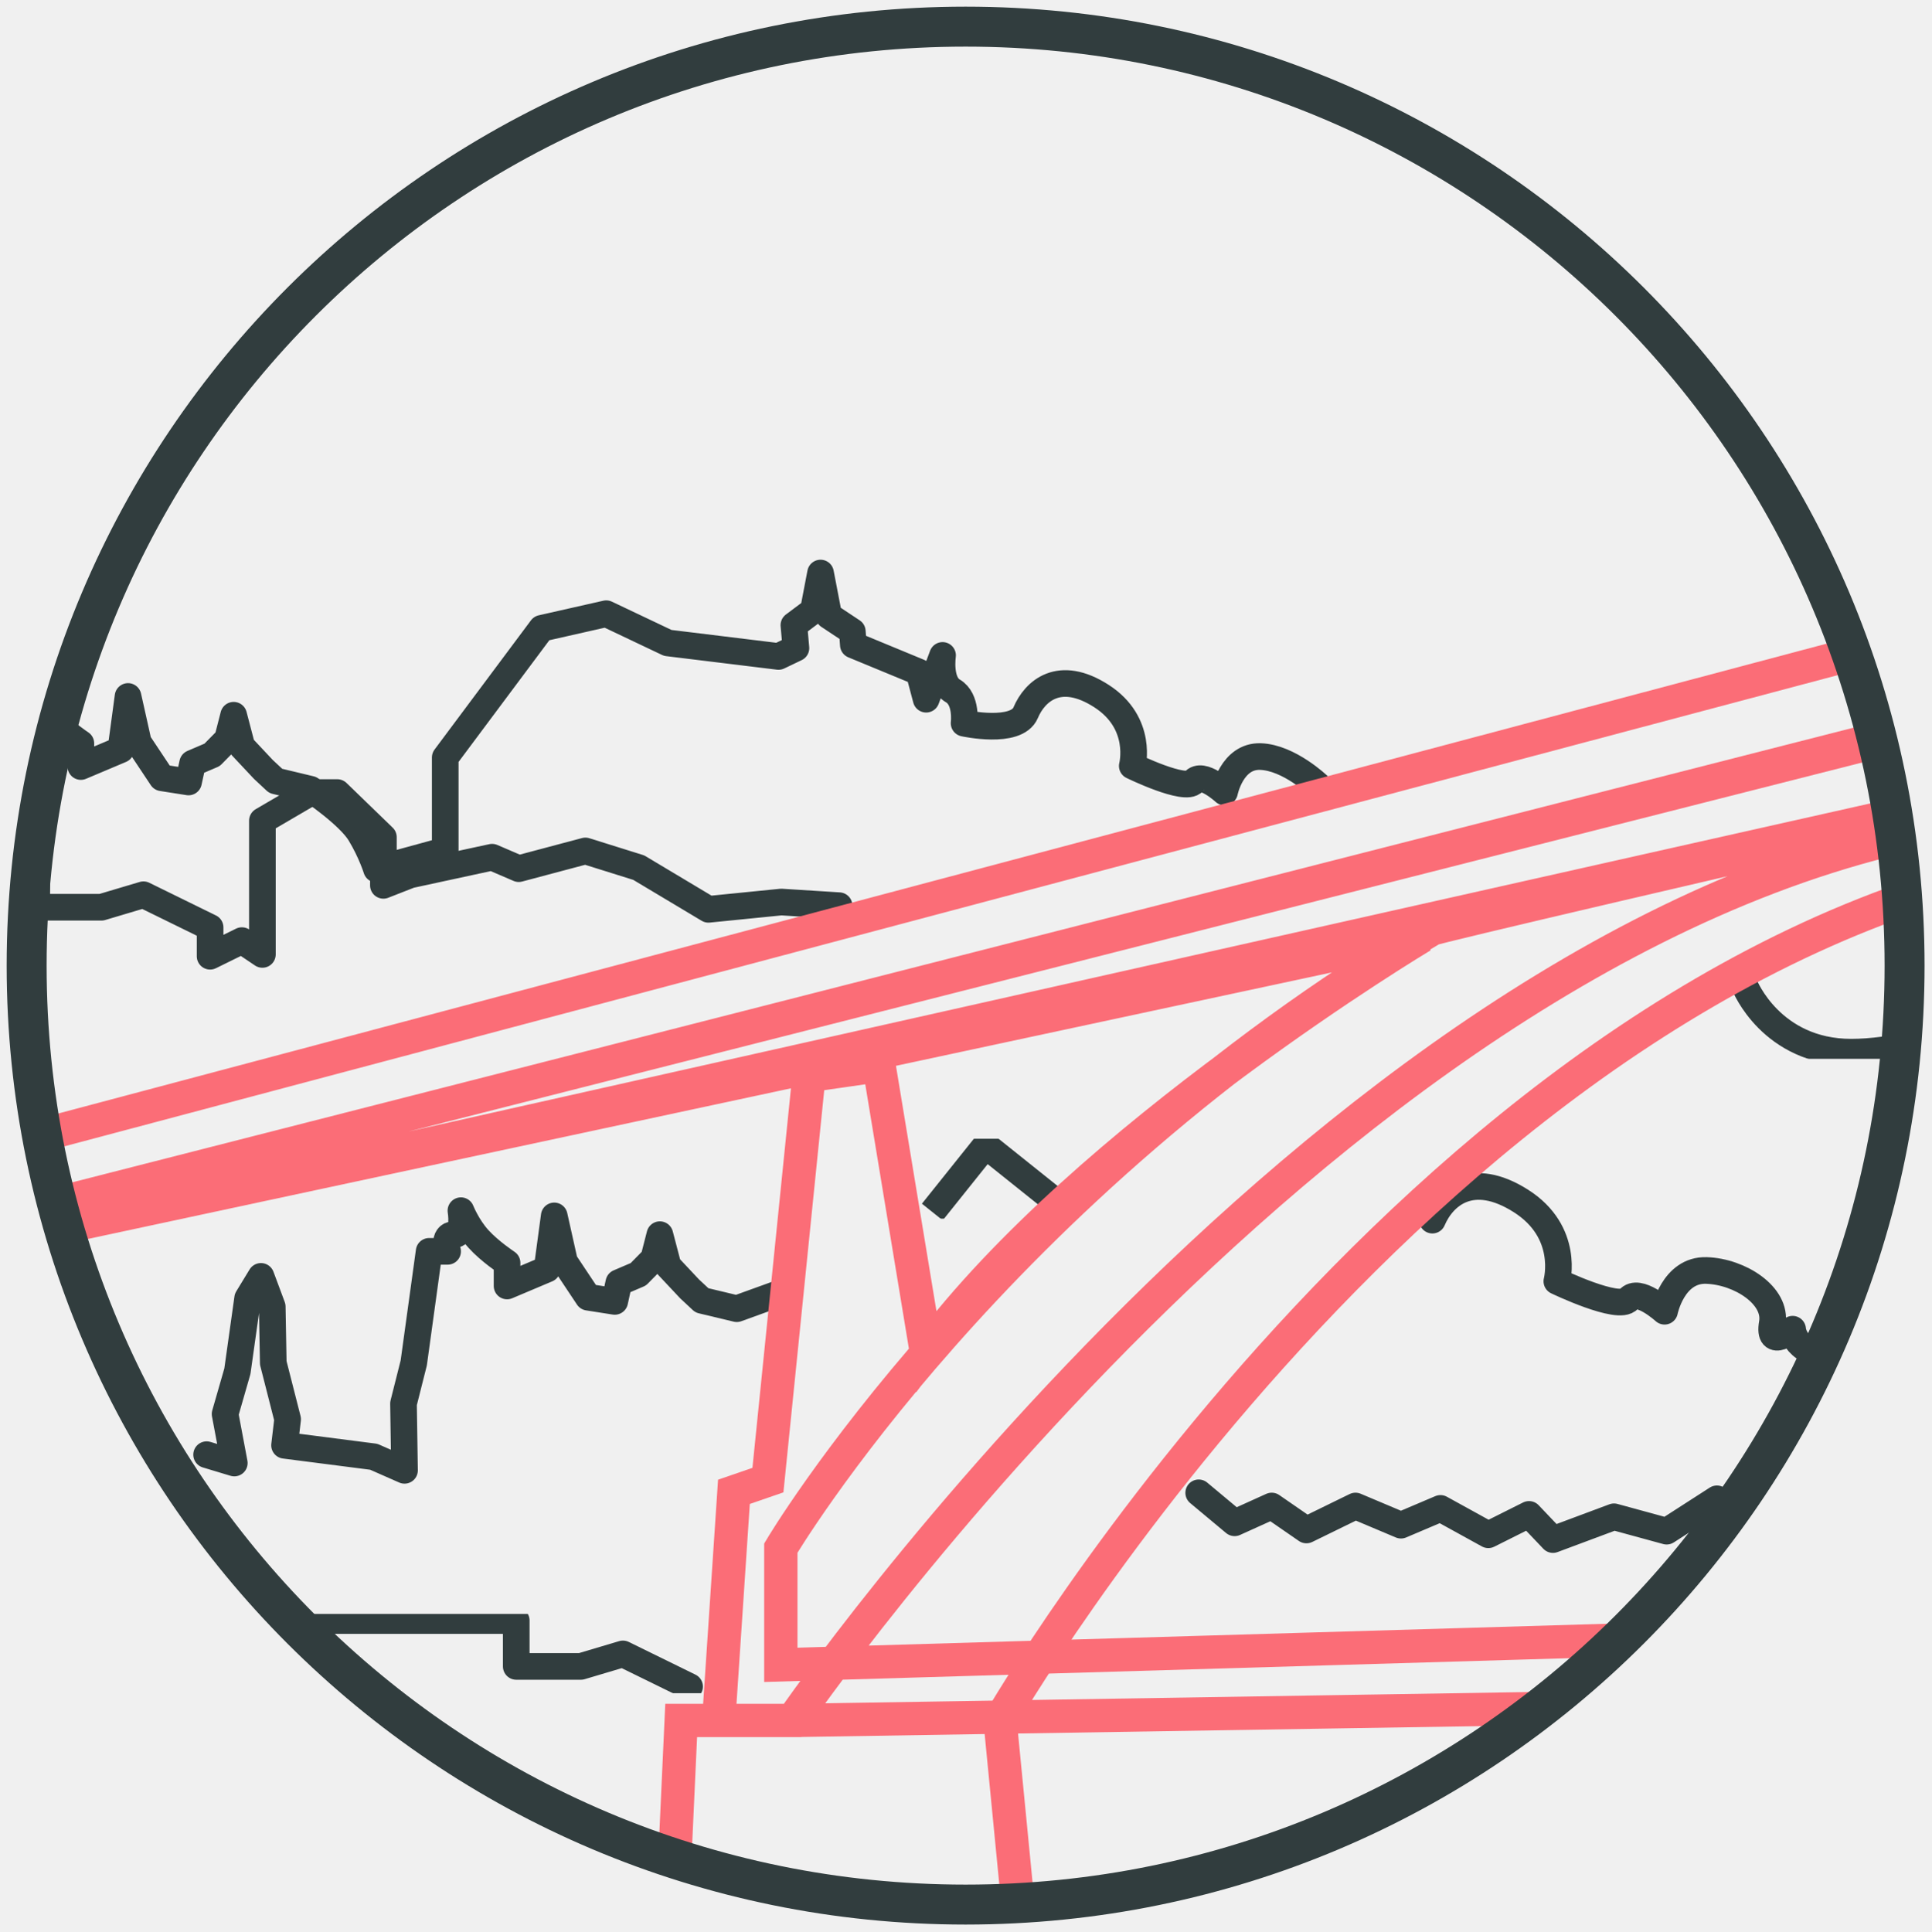
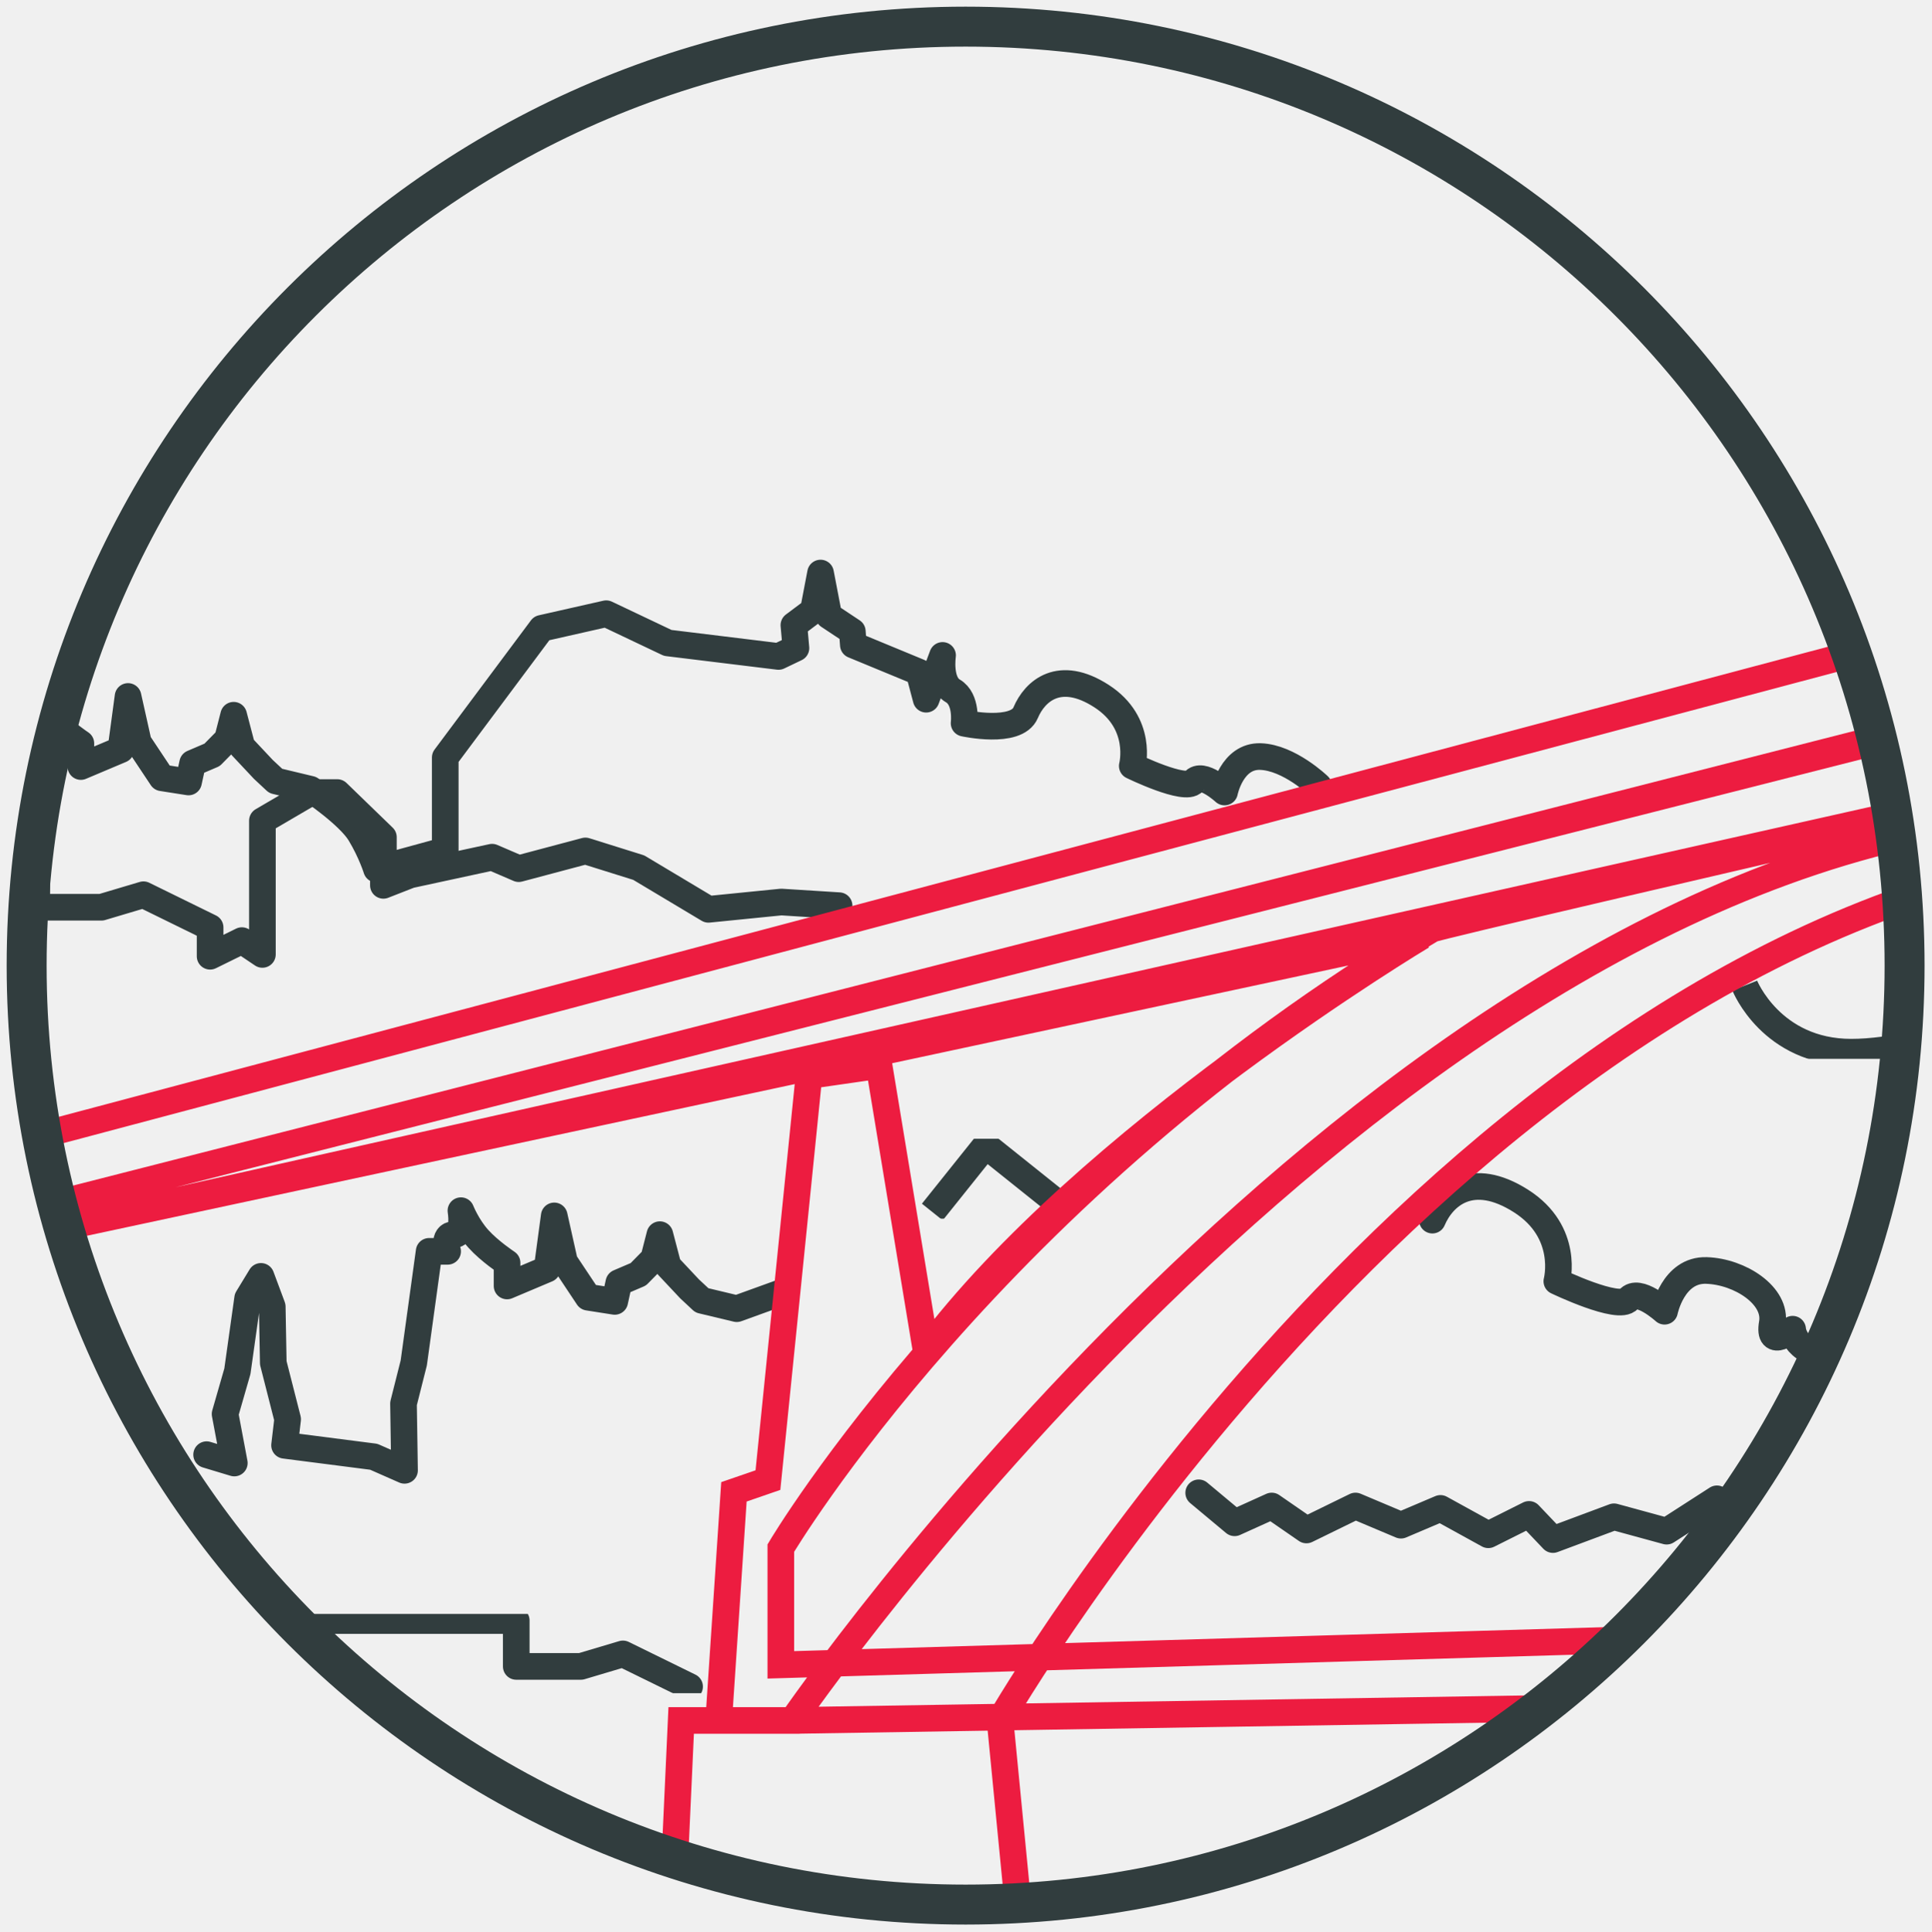
<svg xmlns="http://www.w3.org/2000/svg" xmlns:xlink="http://www.w3.org/1999/xlink" width="145px" height="145px" viewBox="0 0 145 145" version="1.1">
  <defs>
    <path d="M141,70.5 C141,109.435 109.435,141 70.5,141 C31.565,141 0,109.435 0,70.5 C0,31.565 31.565,0 70.5,0 C109.435,0 141,31.565 141,70.5 L141,70.5 Z" id="path-1" />
  </defs>
  <g id="meetups" stroke="none" stroke-width="1" fill="none" fill-rule="evenodd">
    <g id="porto-art" transform="translate(2, 2)">
      <g id="Path-18">
        <mask id="mask-2" fill="white">
          <use xlink:href="#path-1" />
        </mask>
        <g id="Mask" />
        <path d="M-18.487,68.22 L-16.408,68.847 L-17.101,65.167 L-16.177,61.957 L-15.407,56.477 L-14.406,54.833 L-13.56,57.103 L-13.483,61.331 L-12.405,65.558 L-12.636,67.516 L-5.938,68.377 L-3.628,69.395 L-3.705,64.384 L-2.935,61.331 L-1.78,52.953 L-0.392,52.953 C-0.392,52.953 -0.779,51.701 0.068,51.701 C0.915,51.701 0.607,49.9 0.607,49.9 C0.607,49.9 1.069,51.075 1.916,52.014 C2.762,52.953 4.071,53.815 4.071,53.815 L4.071,55.553 L7.074,54.285 L7.613,50.292 L8.383,53.737 L10.154,56.398 L12.155,56.712 L12.463,55.302 L13.926,54.676 L15.081,53.502 L15.543,51.701 L16.159,54.05 L17.776,55.772 L18.699,56.633 L21.317,57.26 C21.317,57.26 24.192,59.188 25.039,60.598 C25.886,62.007 26.271,63.26 26.271,63.26 L31.429,61.85 L31.429,54.875 L38.666,45.175 L43.517,44.078 L48.136,46.271 L56.451,47.288 L57.76,46.662 L57.606,44.94 L59.069,43.844 L59.608,41.025 L60.224,44.235 L61.994,45.409 L62.071,46.427 L66.999,48.463 L67.538,50.498 L68.77,47.21 C68.77,47.21 68.462,49.246 69.54,49.872 C70.617,50.498 70.386,52.299 70.386,52.299 C70.386,52.299 74.313,53.16 75.006,51.516 C75.699,49.872 77.547,48.228 80.703,50.263 C83.86,52.299 83.013,55.509 83.013,55.509 C83.013,55.509 87.016,57.466 87.632,56.683 C88.248,55.9 89.942,57.466 89.942,57.466 C89.942,57.466 90.481,54.733 92.637,54.804 C94.792,54.875 97,57 97,57" stroke="#313D3E" stroke-width="2" stroke-linecap="round" stroke-linejoin="round" mask="url(#mask-2)" />
        <polyline id="Path-19-Copy-2" stroke="#313D3E" stroke-width="2" stroke-linecap="round" stroke-linejoin="round" mask="url(#mask-2)" points="61 66 56.659 65.726 51.192 66.274 45.957 63.143 41.953 61.89 36.949 63.221 34.947 62.36 28.788 63.691 26.786 64.474 26.786 60.859 23.322 57.506 21.318 57.506 17.701 59.62 17.701 69.66 16.161 68.623 13.775 69.797 13.775 67.632 8.77 65.178 5.614 66.118 0.761 66.118 0.761 62.672 -27.185 62.672" />
        <path d="M13.513,107.22 L15.592,107.847 L14.899,104.167 L15.823,100.957 L16.593,95.477 L17.594,93.833 L18.44,96.103 L18.517,100.331 L19.595,104.558 L19.364,106.516 L26.062,107.377 L28.372,108.395 L28.295,103.384 L29.065,100.331 L30.22,91.953 L31.608,91.953 C31.608,91.953 31.221,90.701 32.068,90.701 C32.915,90.701 32.607,88.9 32.607,88.9 C32.607,88.9 33.069,90.075 33.916,91.014 C34.762,91.953 36.071,92.815 36.071,92.815 L36.071,94.553 L39.074,93.285 L39.613,89.292 L40.383,92.737 L42.154,95.398 L44.155,95.712 L44.463,94.302 L45.926,93.676 L47.081,92.502 L47.543,90.701 L48.159,93.05 L49.776,94.772 L50.699,95.633 L53.317,96.26 L56.782,95.007" id="Path-18-Copy" stroke="#313D3E" stroke-width="2" stroke-linecap="round" stroke-linejoin="round" mask="url(#mask-2)" />
        <polyline id="Path-19-Copy" stroke="#313D3E" stroke-width="2" stroke-linecap="round" stroke-linejoin="round" mask="url(#mask-2)" points="49.775 124.632 44.77 122.178 41.614 123.118 36.761 123.118 36.761 119.672 8.815 119.672" />
        <path d="M105.546,89.61 C106.354,87.72 108.511,85.83 112.195,88.17 C115.88,90.51 114.891,94.2 114.891,94.2 C114.891,94.2 119.564,96.45 120.283,95.55 C121.002,94.65 122.979,96.45 122.979,96.45 C122.979,96.45 123.608,93.308 126.124,93.39 C128.64,93.472 131.425,95.28 131.066,97.35 C130.707,99.42 132.594,97.8 132.594,97.8 C132.594,97.8 132.683,99.87 136.098,99.78 C139.513,99.69 143.826,103.29 143.826,103.29 L143.826,105.45 L145.803,107.25 L150.745,107.88 L159.282,114.63 L159.282,120.3 L160.82,120.3 L160.82,113.907 L164.674,112.47 L165.932,113.73 L167.998,112.92 L171.175,112.92 L171.054,110.13 L177.344,107.34 L189.205,108.33 L187.408,109.5 L191.182,109.68 L191.092,111.3 L196.664,110.94 L173.57,122.1 L190.198,122.1 L192.62,123.09 L194.237,123.72" stroke="#313D3E" stroke-width="2" stroke-linecap="round" stroke-linejoin="round" mask="url(#mask-2)" />
        <polyline id="Path-19" stroke="#313D3E" stroke-width="2" stroke-linecap="round" stroke-linejoin="round" mask="url(#mask-2)" points="192.243 90.114 196.911 92.624 196.911 105.682 191.699 110.534 189.633 109.544 186.398 111.344 186.398 114.944 176.871 114.944 176.513 110.624 169.414 105.584 166.449 106.574 166.359 104.774 160.698 102.434 157.463 103.964 154.048 104.864 153.329 102.614 152.251 104.324 152.251 107.385 149.555 105.314 146.051 106.844 145.961 108.824 141.737 111.434 138.323 112.334 136.795 111.524 134.998 112.694 131.853 111.164 129.247 112.694 126.91 110.534 123.136 112.964 119.182 111.884 114.6 113.594 112.802 111.704 109.747 113.234 106.153 111.254 103.187 112.514 99.773 111.074 96.089 112.874 93.483 111.074 90.697 112.334 88.001 110.084" />
        <polyline id="Path-46" stroke="#313D3E" stroke-width="2" mask="url(#mask-2)" points="68 89 72 84 77 88" />
        <path d="M129,72 C129,72 131,77 137,77 C143,77 153,73 153,73" id="Path-47" stroke="#313D3E" stroke-width="2" mask="url(#mask-2)" />
-         <path d="M-24,136.332 C-46.628,120.206 -24,89.906 -24,89.906 L239.091,20 L231.785,29.772 L-7.713,90.906 L243.844,27.043 L233.194,39.054 L228,39.494 L-5.34,91.875 L104.773,68.281 C104.773,68.281 79.599,83.335 67.54,99.446 C67.54,99.446 64,78 64,78 L58.739,78.757 L55.658,109.129 L53.105,110.01 L51.961,127.176 L57.506,127.176 C57.506,127.176 100.372,64.672 148.607,59.478 C196.841,54.284 234.338,69.69 234.338,69.69 L232.489,51.115 C232.489,51.115 220.408,47.125 196.911,46.529 C193.409,47.329 105.492,67.537 105.492,67.768 C72.594,87.261 56.626,114.235 56.626,114.235 L56.626,123 L131,120.799 L234.866,120.799 L131,126 L57.506,127.176 L49.144,127.176 L48.44,142.533 L74.582,142.533 L73.086,127.176 C73.086,127.176 107.061,68.281 155.472,62.031 C208.917,55.13 249.653,80.342 249.653,80.342 L243.844,127.176 L266,117.052 L240.411,136.332 L48.44,142.533 L49.144,127.176 L48.44,142.533 C48.44,142.533 -10.407,146.019 -24,136.332 Z" stroke="#FB6D77" stroke-width="2.5" mask="url(#mask-2)" />
+         <path d="M-24,136.332 C-46.628,120.206 -24,89.906 -24,89.906 L239.091,20 L231.785,29.772 L-7.713,90.906 L243.844,27.043 L233.194,39.054 L228,39.494 L-5.34,91.875 L104.773,68.281 C104.773,68.281 79.599,83.335 67.54,99.446 C67.54,99.446 64,78 64,78 L58.739,78.757 L55.658,109.129 L53.105,110.01 L51.961,127.176 L57.506,127.176 C57.506,127.176 100.372,64.672 148.607,59.478 C196.841,54.284 234.338,69.69 234.338,69.69 L232.489,51.115 C232.489,51.115 220.408,47.125 196.911,46.529 C193.409,47.329 105.492,67.537 105.492,67.768 C72.594,87.261 56.626,114.235 56.626,114.235 L56.626,123 L131,120.799 L234.866,120.799 L131,126 L57.506,127.176 L49.144,127.176 L48.44,142.533 L74.582,142.533 L73.086,127.176 C73.086,127.176 107.061,68.281 155.472,62.031 C208.917,55.13 249.653,80.342 249.653,80.342 L243.844,127.176 L266,117.052 L240.411,136.332 L48.44,142.533 L49.144,127.176 L48.44,142.533 C48.44,142.533 -10.407,146.019 -24,136.332 Z" stroke="#ED1C40" stroke-width="2" mask="url(#mask-2)" />
      </g>
      <path d="M141,70.5 C141,109.435 109.435,141 70.5,141 C31.565,141 0,109.435 0,70.5 C0,31.565 31.565,0 70.5,0 C109.435,0 141,31.565 141,70.5 L141,70.5 Z" id="Shape-Copy-5" stroke="#313D3E" stroke-width="3" stroke-linecap="round" stroke-linejoin="round" />
      <g id="Group-6" transform="translate(129, 72)" />
    </g>
  </g>
</svg>
